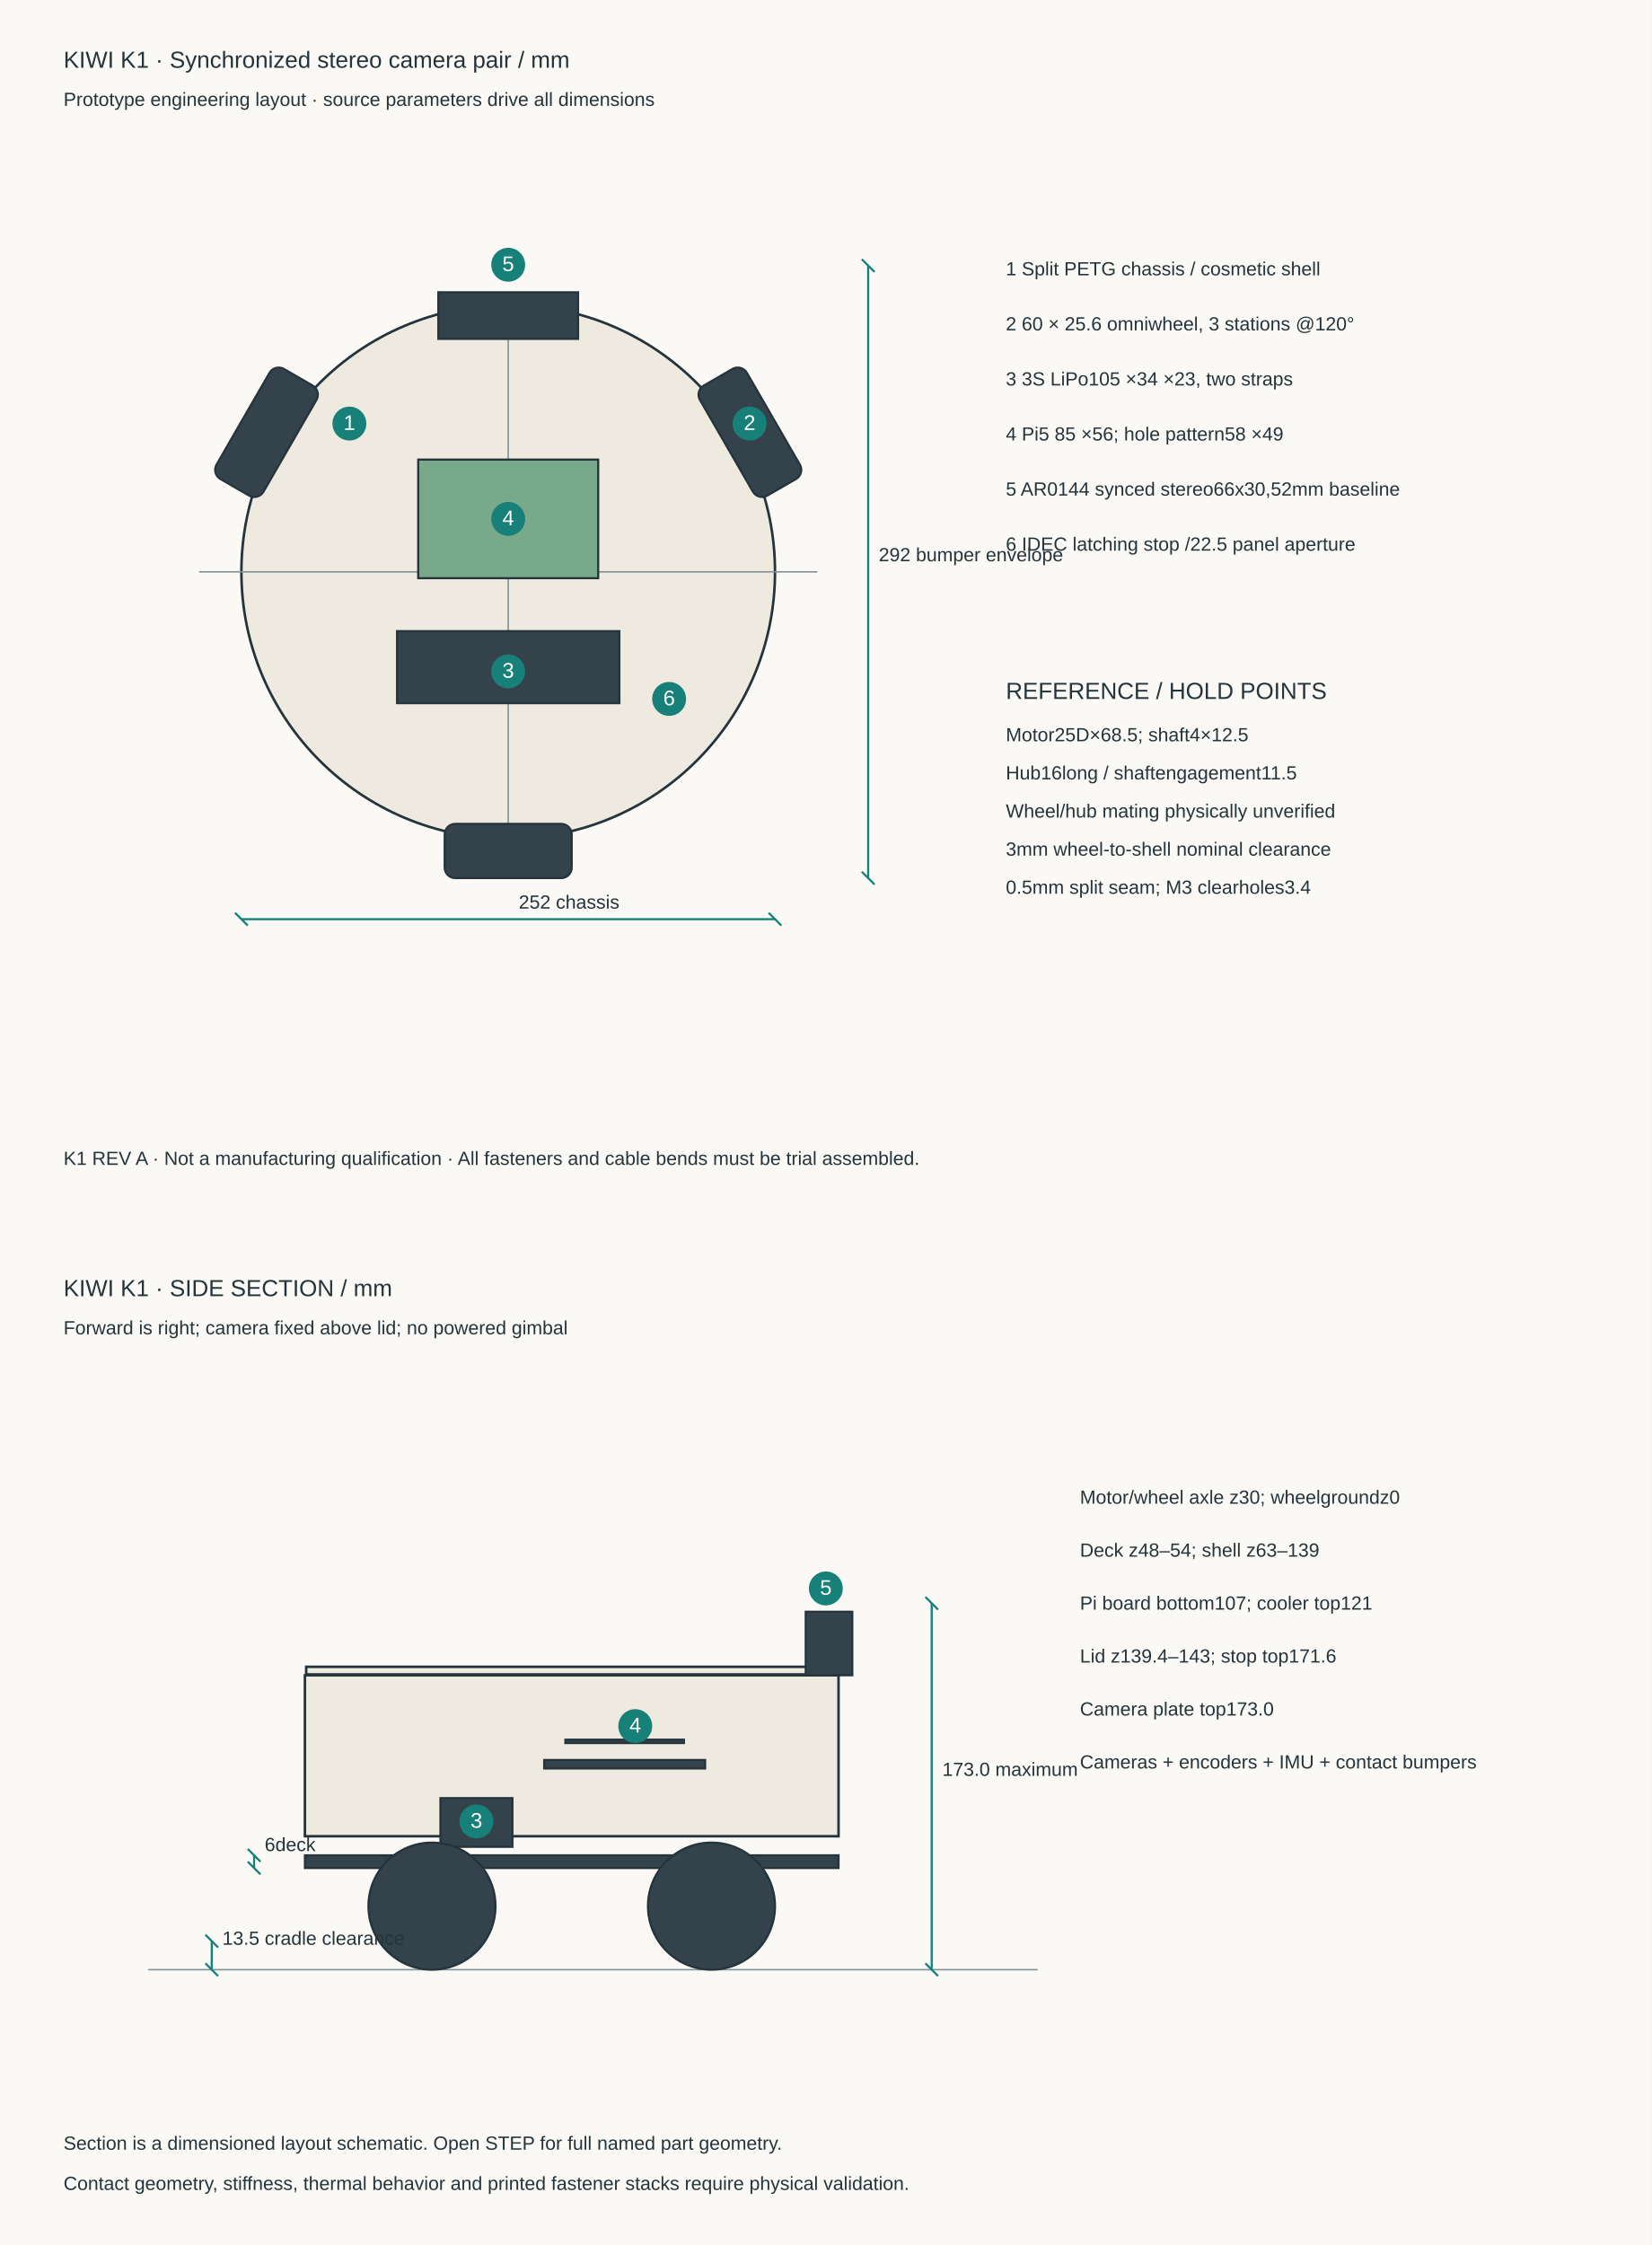
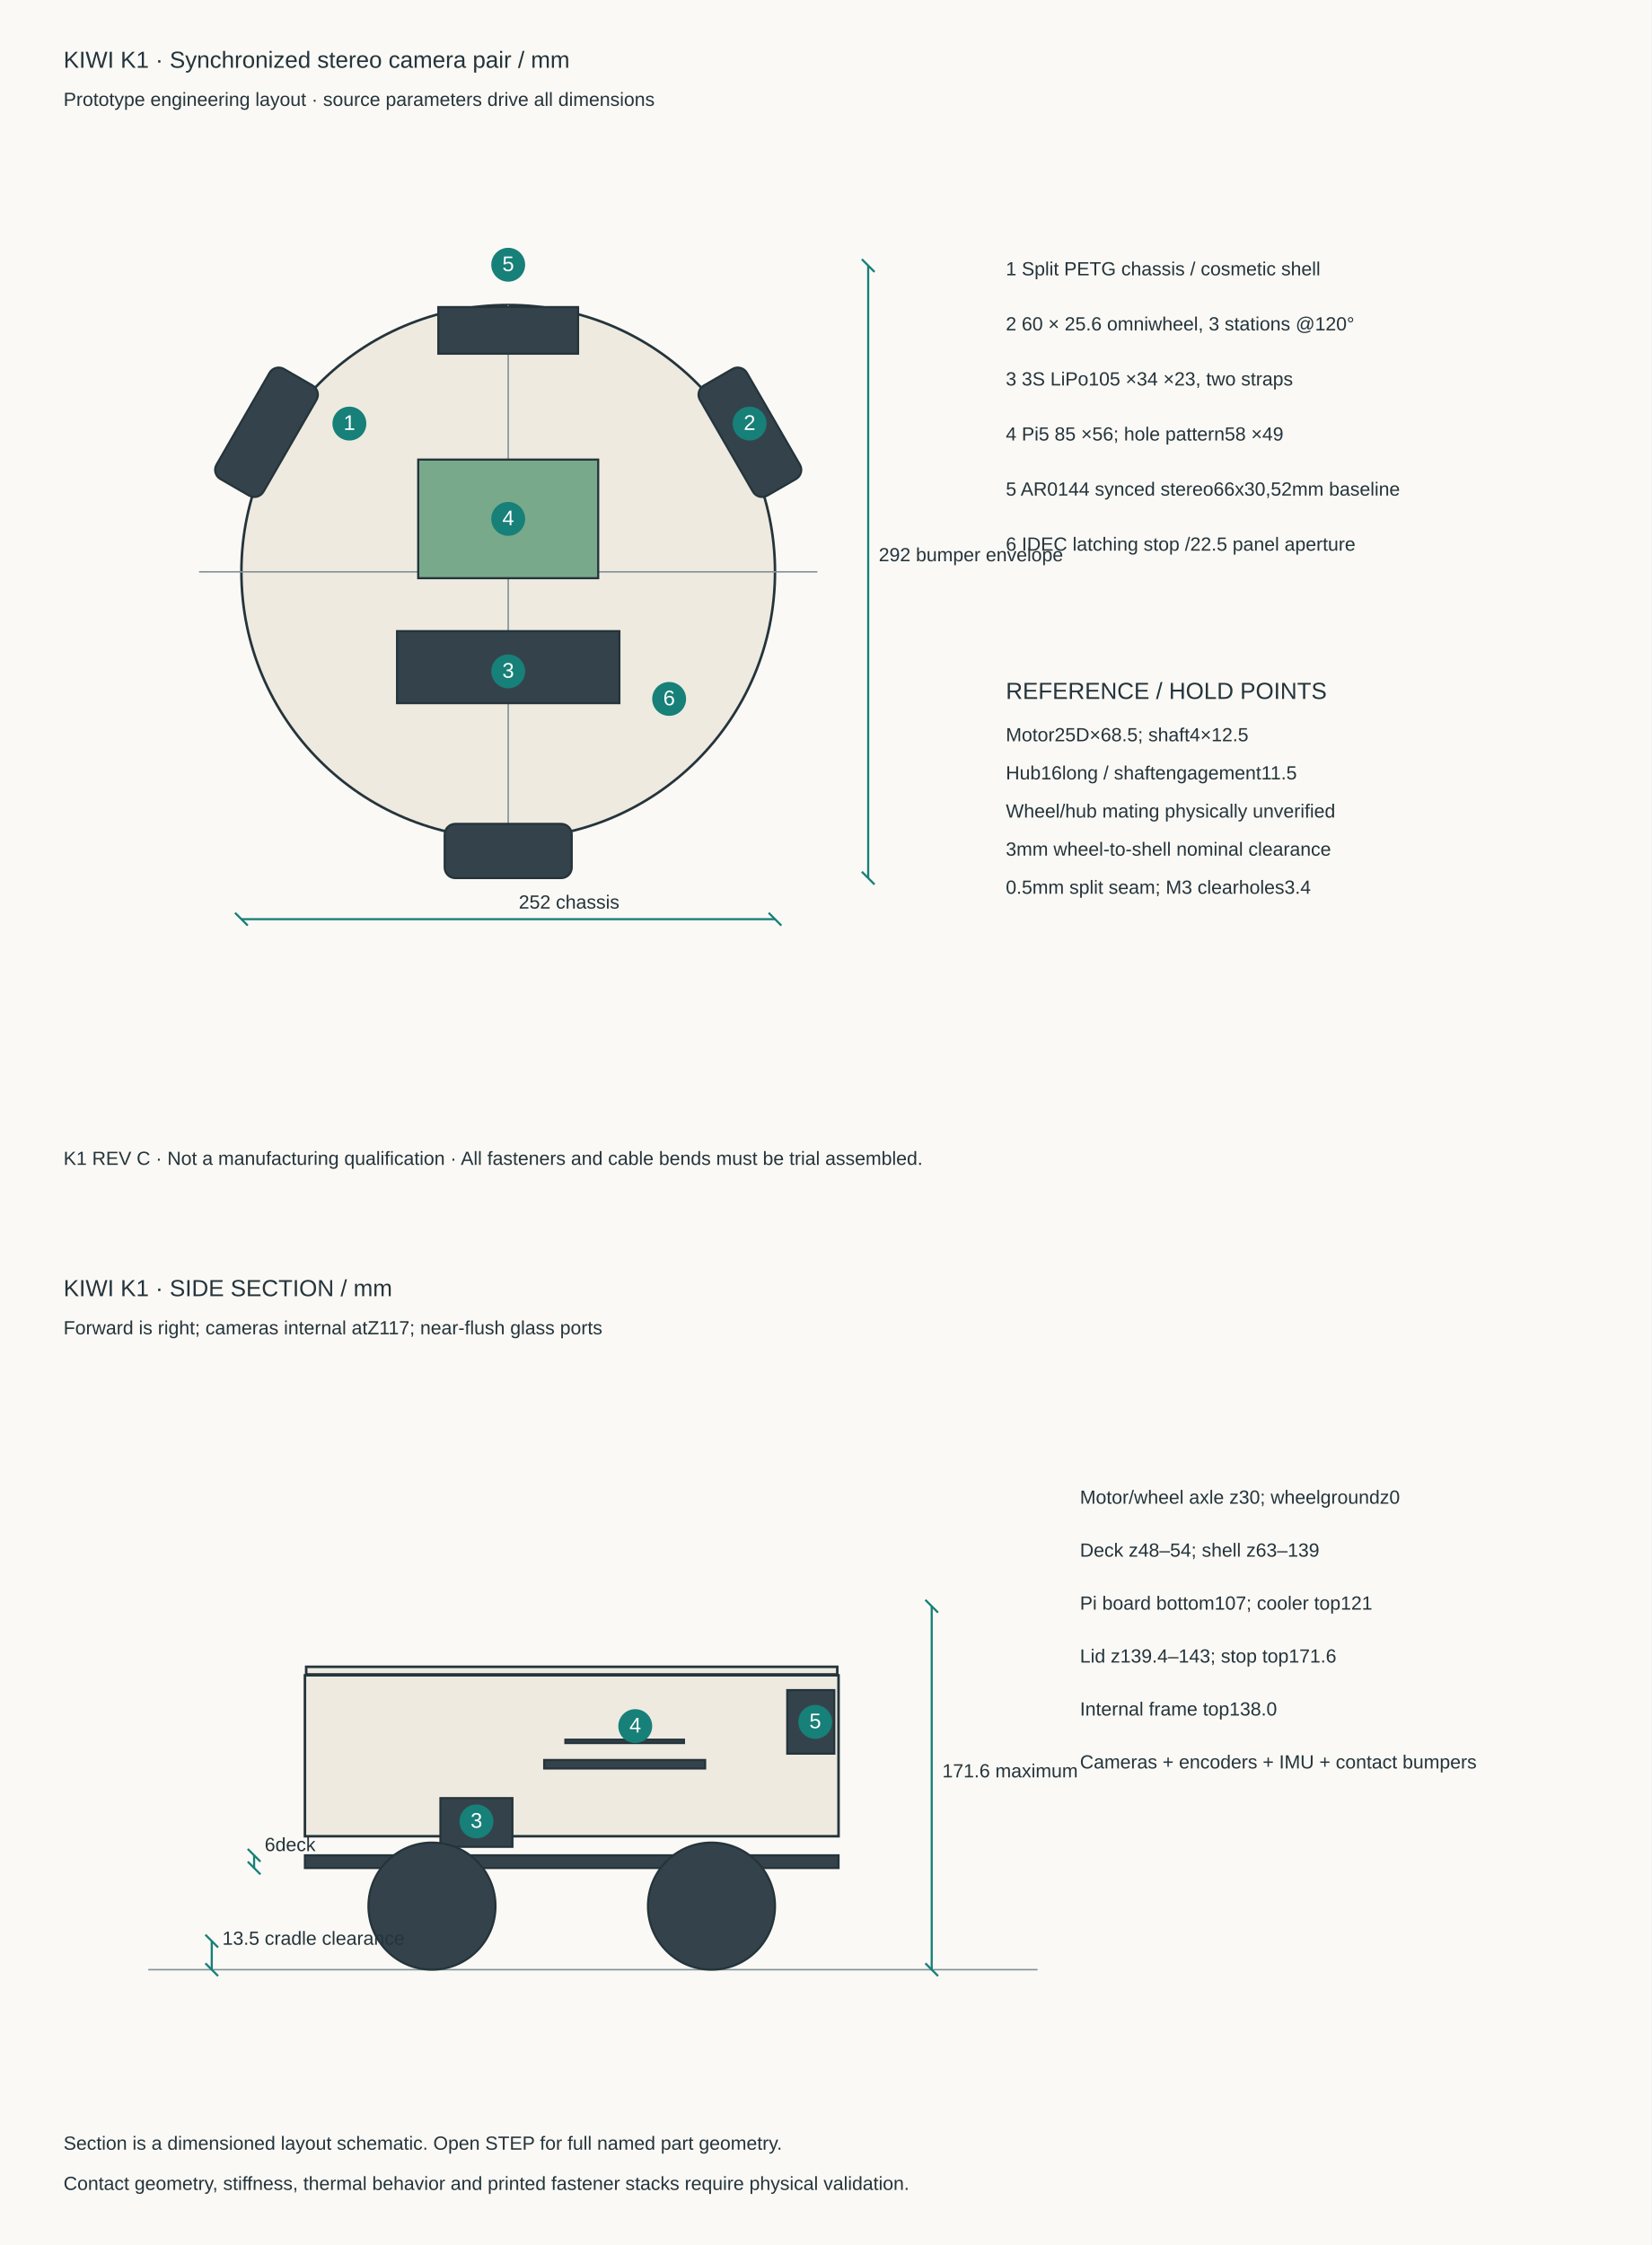
<svg xmlns="http://www.w3.org/2000/svg" viewBox="0 0 780 1060">
  <g transform="translate(0,0)">
    <style>text{font-family:Arial,sans-serif;fill:#25343b} .line{fill:none;stroke:#25343b;stroke-width:1.4}.thin{fill:none;stroke:#829298;stroke-width:.7}.dim{fill:none;stroke:#178078;stroke-width:1}.label{font-size:11px}.small{font-size:9px}.num{fill:#178078;stroke:none} .white{fill:#eeeae0;stroke:#25343b;stroke-width:1.2}.dark{fill:#34434b;stroke:#25343b;stroke-width:1}</style>
    <rect width="780" height="580" fill="#faf9f5" />
    <text x="30" y="32" class="label">KIWI K1 · Synchronized stereo camera pair / mm</text>
    <text x="30" y="50" class="small">Prototype engineering layout · source parameters drive all dimensions</text>
    <circle cx="240" cy="270" r="126" class="white" />
    <path d="M240,144L240,396" class="thin" />
    <path d="M94,270L386,270" class="thin" />
    <g transform="translate(354.1421,204.1) rotate(-30)">
      <rect x="-12.8" y="-30" width="25.6" height="60" rx="5" class="dark" />
    </g>
    <g transform="translate(125.8579,204.1) rotate(-150)">
      <rect x="-12.8" y="-30" width="25.6" height="60" rx="5" class="dark" />
    </g>
    <g transform="translate(240,401.8) rotate(-270)">
      <rect x="-12.8" y="-30" width="25.6" height="60" rx="5" class="dark" />
    </g>
    <rect x="187.5" y="298" width="105" height="34" class="dark" />
    <rect x="197.5" y="217" width="85" height="56" fill="#78a98b" stroke="#25343b" />
    <g transform="translate(240,270) rotate(0)">
-       <rect x="-33.0" y="-132" width="66.0" height="22" class="dark" />
+       <rect x="-33.0" y="-125" width="66.0" height="22" class="dark" />
    </g>
    <path d="M114,434L366,434" class="dim" />
    <path d="M111,431L117,437" class="dim" />
    <path d="M363,431L369,437" class="dim" />
    <text x="245.0" y="429.0" class="small">252 chassis</text>
    <path d="M410,125.4L410,414.6" class="dim" />
    <path d="M407,122.4L413,128.4" class="dim" />
    <path d="M407,411.6L413,417.6" class="dim" />
    <text x="415.0" y="265.0" class="small">292 bumper envelope</text>
    <circle cx="165" cy="200" r="8" class="num" />
    <text x="165" y="203" text-anchor="middle" fill="white" style="fill:white;font-size:10px">1</text>
    <circle cx="354" cy="200" r="8" class="num" />
    <text x="354" y="203" text-anchor="middle" fill="white" style="fill:white;font-size:10px">2</text>
    <circle cx="240" cy="317" r="8" class="num" />
    <text x="240" y="320" text-anchor="middle" fill="white" style="fill:white;font-size:10px">3</text>
    <circle cx="240" cy="245" r="8" class="num" />
    <text x="240" y="248" text-anchor="middle" fill="white" style="fill:white;font-size:10px">4</text>
    <circle cx="240" cy="125" r="8" class="num" />
    <text x="240" y="128" text-anchor="middle" fill="white" style="fill:white;font-size:10px">5</text>
    <circle cx="316" cy="330" r="8" class="num" />
    <text x="316" y="333" text-anchor="middle" fill="white" style="fill:white;font-size:10px">6</text>
    <text x="475" y="130" class="small">1 Split PETG chassis / cosmetic shell</text>
    <text x="475" y="156" class="small">2 60 × 25.6 omniwheel, 3 stations @120°</text>
    <text x="475" y="182" class="small">3 3S LiPo105 ×34 ×23, two straps</text>
    <text x="475" y="208" class="small">4 Pi5 85 ×56; hole pattern58 ×49</text>
    <text x="475" y="234" class="small">5 AR0144 synced stereo66x30,52mm baseline</text>
    <text x="475" y="260" class="small">6 IDEC latching stop /22.5 panel aperture</text>
    <text x="475" y="330" class="label">REFERENCE / HOLD POINTS</text>
    <text x="475" y="350" class="small">Motor25D×68.5; shaft4×12.5</text>
    <text x="475" y="368" class="small">Hub16long / shaftengagement11.5</text>
    <text x="475" y="386" class="small">Wheel/hub mating physically unverified</text>
    <text x="475" y="404" class="small">3mm wheel-to-shell nominal clearance</text>
    <text x="475" y="422" class="small">0.5mm split seam; M3 clearholes3.4</text>
-     <text x="30" y="550" class="small">K1 REV A · Not a manufacturing qualification · All fasteners and cable bends must be trial assembled.</text>
+     <text x="30" y="550" class="small">K1 REV C · Not a manufacturing qualification · All fasteners and cable bends must be trial assembled.</text>
  </g>
  <g transform="translate(0,580)">
    <style>text{font-family:Arial,sans-serif;fill:#25343b} .line{fill:none;stroke:#25343b;stroke-width:1.4}.thin{fill:none;stroke:#829298;stroke-width:.7}.dim{fill:none;stroke:#178078;stroke-width:1}.label{font-size:11px}.small{font-size:9px}.num{fill:#178078;stroke:none} .white{fill:#eeeae0;stroke:#25343b;stroke-width:1.2}.dark{fill:#34434b;stroke:#25343b;stroke-width:1}</style>
    <rect width="780" height="480" fill="#faf9f5" />
    <text x="30" y="32" class="label">KIWI K1 · SIDE SECTION / mm</text>
-     <text x="30" y="50" class="small">Forward is right; camera fixed above lid; no powered gimbal</text>
+     <text x="30" y="50" class="small">Forward is right; cameras internal atZ117; near-flush glass ports</text>
    <path d="M70,350L490,350" class="thin" />
    <rect x="144" y="211" width="252" height="76" class="white" />
    <rect x="144" y="296" width="252" height="6" class="dark" />
    <rect x="144.6" y="207.0" width="250.8" height="3.6" class="white" />
    <rect x="208" y="269" width="34" height="23" class="dark" />
    <rect x="257" y="251" width="76" height="4" class="dark" />
    <rect x="267" y="241.4" width="56" height="1.6" class="dark" />
-     <rect x="380.5" y="181.0" width="22" height="30.0" class="dark" />
+     <rect x="371.78" y="218.0" width="22.22" height="30.0" class="dark" />
    <circle cx="204" cy="320" r="30" class="dark" />
    <circle cx="336" cy="320" r="30" class="dark" />
-     <path d="M440,350L440,177.0" class="dim" />
+     <path d="M440,350L440,178.4" class="dim" />
    <path d="M437,347L443,353" class="dim" />
-     <path d="M437,174.0L443,180.0" class="dim" />
-     <text x="445.0" y="258.5" class="small">173.0 maximum</text>
+     <path d="M437,175.4L443,181.4" class="dim" />
+     <text x="445.0" y="259.2" class="small">171.6 maximum</text>
    <path d="M120,302L120,296" class="dim" />
    <path d="M117,299L123,305" class="dim" />
    <path d="M117,293L123,299" class="dim" />
    <text x="125.0" y="294.0" class="small">6deck</text>
    <path d="M100,350L100,336.5" class="dim" />
    <path d="M97,347L103,353" class="dim" />
    <path d="M97,333.5L103,339.5" class="dim" />
    <text x="105.0" y="338.25" class="small">13.5 cradle clearance</text>
    <circle cx="225" cy="280" r="8" class="num" />
    <text x="225" y="283" text-anchor="middle" fill="white" style="fill:white;font-size:10px">3</text>
    <circle cx="300" cy="235" r="8" class="num" />
    <text x="300" y="238" text-anchor="middle" fill="white" style="fill:white;font-size:10px">4</text>
-     <circle cx="390" cy="170" r="8" class="num" />
-     <text x="390" y="173" text-anchor="middle" fill="white" style="fill:white;font-size:10px">5</text>
+     <circle cx="385" cy="233" r="8" class="num" />
+     <text x="385" y="236" text-anchor="middle" fill="white" style="fill:white;font-size:10px">5</text>
    <text x="510" y="130" class="small">Motor/wheel axle z30; wheelgroundz0</text>
    <text x="510" y="155" class="small">Deck z48–54; shell z63–139</text>
    <text x="510" y="180" class="small">Pi board bottom107; cooler top121</text>
    <text x="510" y="205" class="small">Lid z139.4–143; stop top171.6</text>
-     <text x="510" y="230" class="small">Camera plate top173.0</text>
+     <text x="510" y="230" class="small">Internal frame top138.0</text>
    <text x="510" y="255" class="small">Cameras + encoders + IMU + contact bumpers</text>
    <text x="30" y="435" class="small">Section is a dimensioned layout schematic. Open STEP for full named part geometry.</text>
    <text x="30" y="454" class="small">Contact geometry, stiffness, thermal behavior and printed fastener stacks require physical validation.</text>
  </g>
</svg>
